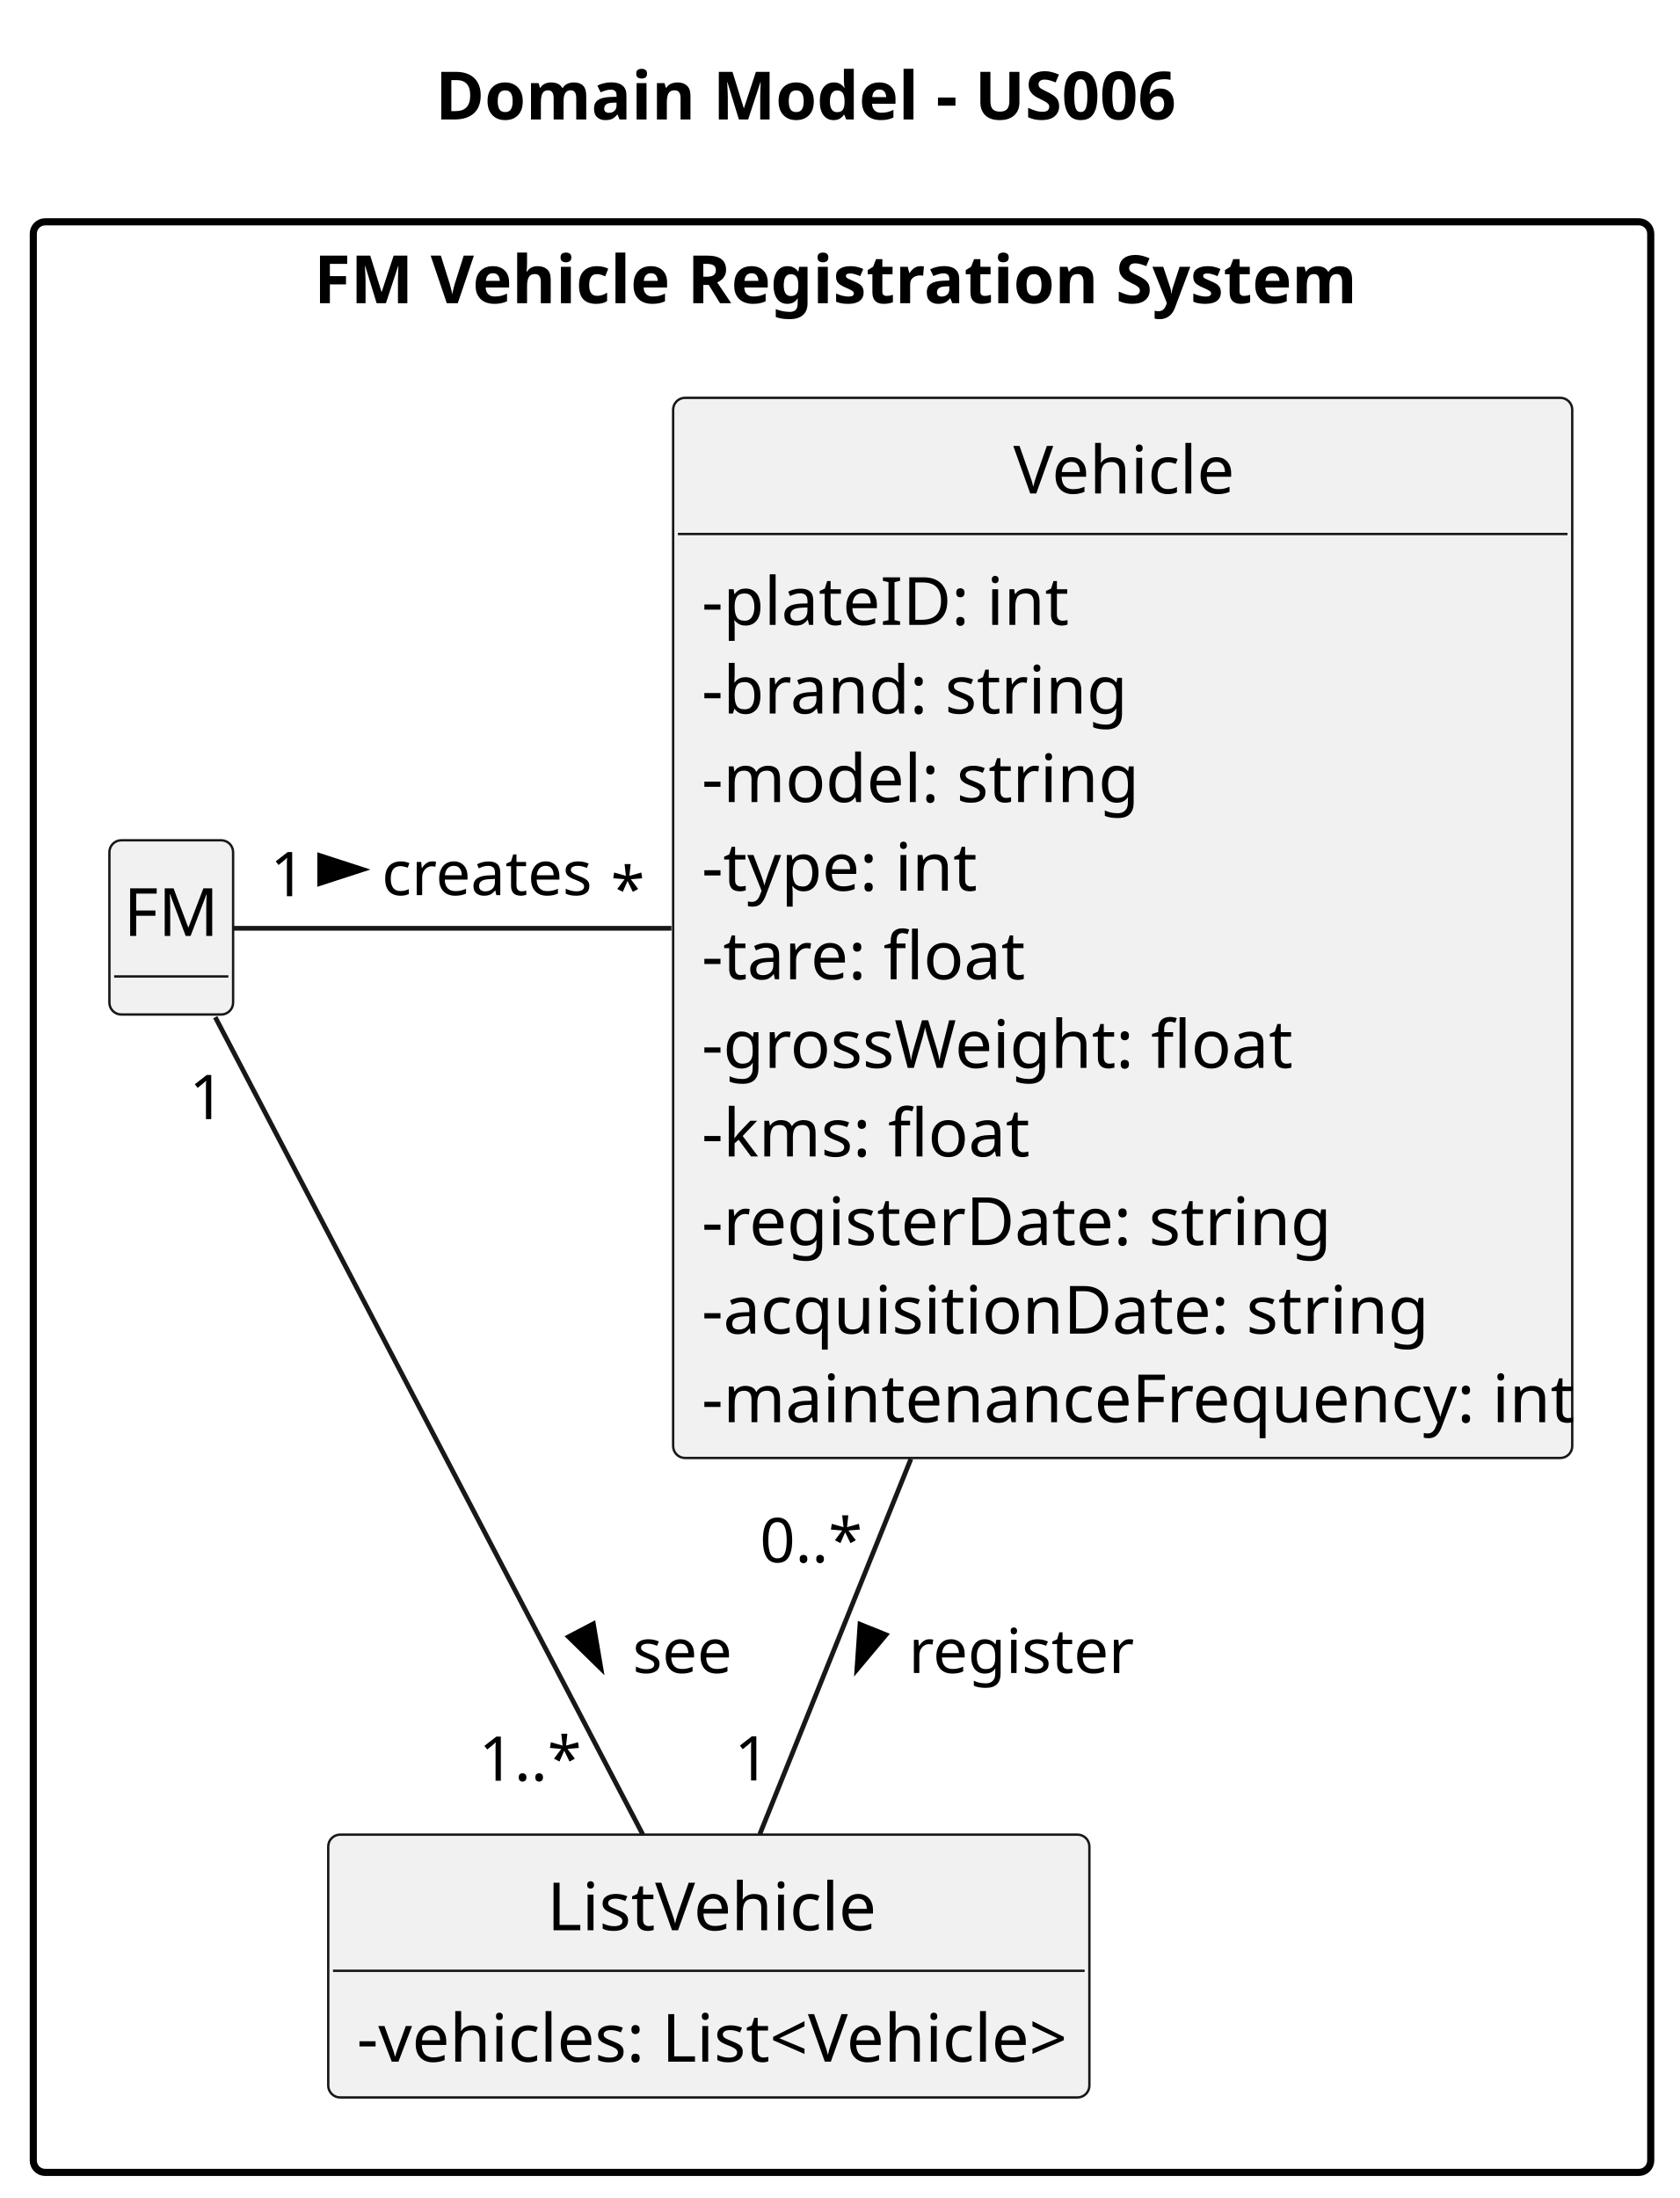
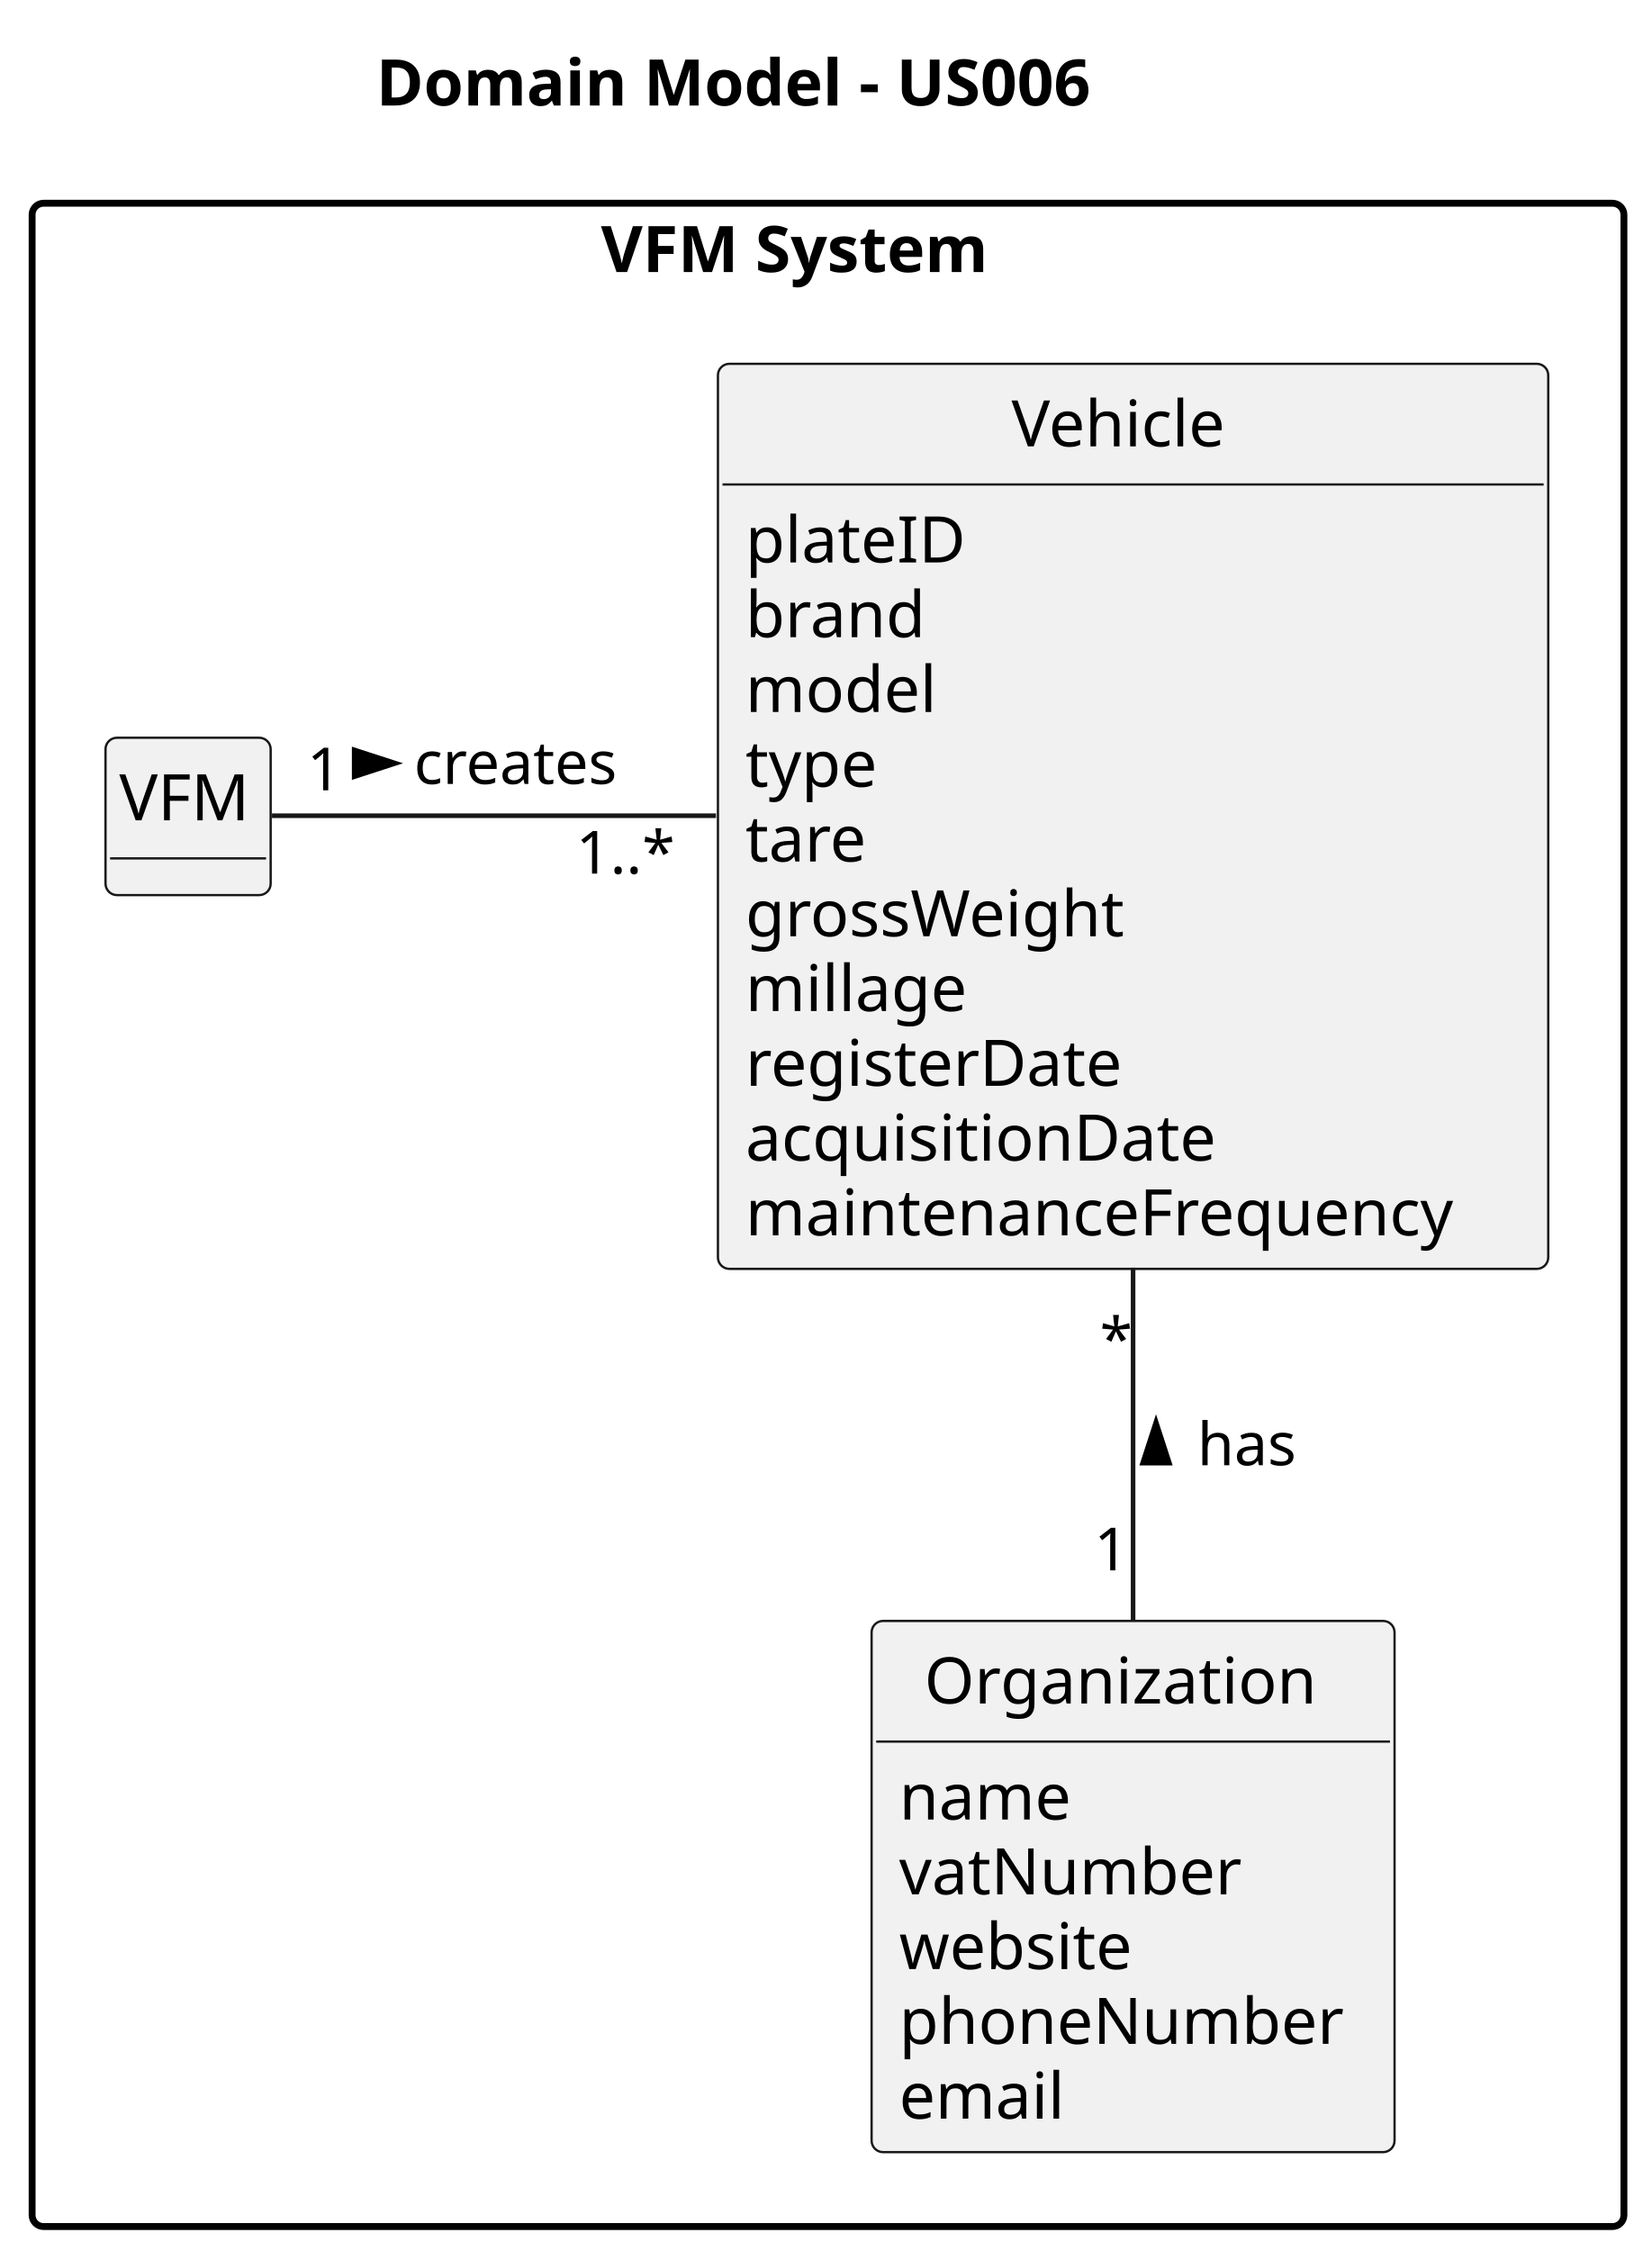
- <svg xmlns="http://www.w3.org/2000/svg" contentStyleType="text/css" height="462px" preserveAspectRatio="none" style="width:353px;height:462px;background:#FFFFFF;" version="1.1" viewBox="0 0 353 462" width="353px" zoomAndPan="magnify">
+ <svg xmlns="http://www.w3.org/2000/svg" contentStyleType="text/css" height="785.6px" preserveAspectRatio="none" style="width:576px;height:785px;background:#FFFFFF;" version="1.1" viewBox="0 0 576 785" width="576px" zoomAndPan="magnify">
  <defs />
  <g>
-     <text fill="#000000" font-family="sans-serif" font-size="14" font-weight="bold" lengthAdjust="spacing" textLength="156" x="91.5" y="25.107">Domain Model - US006</text>
-     <g id="cluster_FM Vehicle Registration System">
-       <rect fill="none" height="410" rx="2.5" ry="2.5" style="stroke:#000000;stroke-width:1.5;" width="340" x="7" y="46.621" />
-       <text fill="#000000" font-family="sans-serif" font-size="14" font-weight="bold" lengthAdjust="spacing" textLength="222" x="66" y="63.728">FM Vehicle Registration System</text>
+     <text fill="#000000" font-family="sans-serif" font-size="22.4" font-weight="bold" lengthAdjust="spacing" textLength="291.2" x="131.2" y="36.792">Domain Model - US006</text>
+     <g id="cluster_VFM System">
+       <rect fill="none" height="705.6" rx="4" ry="4" style="stroke:#000000;stroke-width:2.4;" width="555.2" x="11.2" y="70.875" />
+       <text fill="#000000" font-family="sans-serif" font-size="22.4" font-weight="bold" lengthAdjust="spacing" textLength="158.4" x="209.6" y="94.867">VFM System</text>
    </g>
-     <g id="elem_FM">
-       <rect codeLine="14" fill="#F1F1F1" height="36.621" id="FM" rx="2.5" ry="2.5" style="stroke:#181818;stroke-width:0.5;" width="26" x="23" y="176.621" />
-       <text fill="#000000" font-family="sans-serif" font-size="14" lengthAdjust="spacing" textLength="20" x="26" y="196.728">FM</text>
-       <line style="stroke:#181818;stroke-width:0.5;" x1="24" x2="48" y1="205.242" y2="205.242" />
+     <g id="elem_VFM">
+       <rect codeLine="14" fill="#F1F1F1" height="54.875" id="VFM" rx="4" ry="4" style="stroke:#181818;stroke-width:0.8;" width="57.6" x="36.8" y="257.275" />
+       <text fill="#000000" font-family="sans-serif" font-size="22.4" lengthAdjust="spacing" textLength="48" x="41.6" y="286.067">VFM</text>
+       <line style="stroke:#181818;stroke-width:0.8;" x1="38.4" x2="92.8" y1="299.35" y2="299.35" />
    </g>
    <g id="elem_Vehicle">
-       <rect codeLine="17" fill="#F1F1F1" height="222.832" id="Vehicle" rx="2.5" ry="2.5" style="stroke:#181818;stroke-width:0.5;" width="189" x="141.5" y="83.621" />
-       <text fill="#000000" font-family="sans-serif" font-size="14" lengthAdjust="spacing" textLength="46" x="213" y="103.728">Vehicle</text>
-       <line style="stroke:#181818;stroke-width:0.5;" x1="142.5" x2="329.5" y1="112.242" y2="112.242" />
-       <text fill="#000000" font-family="sans-serif" font-size="14" lengthAdjust="spacing" textLength="72" x="147.5" y="131.35">-plateID: int</text>
-       <text fill="#000000" font-family="sans-serif" font-size="14" lengthAdjust="spacing" textLength="85" x="147.5" y="149.971">-brand: string</text>
-       <text fill="#000000" font-family="sans-serif" font-size="14" lengthAdjust="spacing" textLength="86" x="147.5" y="168.592">-model: string</text>
-       <text fill="#000000" font-family="sans-serif" font-size="14" lengthAdjust="spacing" textLength="55" x="147.5" y="187.213">-type: int</text>
-       <text fill="#000000" font-family="sans-serif" font-size="14" lengthAdjust="spacing" textLength="65" x="147.5" y="205.834">-tare: float</text>
-       <text fill="#000000" font-family="sans-serif" font-size="14" lengthAdjust="spacing" textLength="119" x="147.5" y="224.455">-grossWeight: float</text>
-       <text fill="#000000" font-family="sans-serif" font-size="14" lengthAdjust="spacing" textLength="65" x="147.5" y="243.076">-kms: float</text>
-       <text fill="#000000" font-family="sans-serif" font-size="14" lengthAdjust="spacing" textLength="126" x="147.5" y="261.697">-registerDate: string</text>
-       <text fill="#000000" font-family="sans-serif" font-size="14" lengthAdjust="spacing" textLength="145" x="147.5" y="280.318">-acquisitionDate: string</text>
-       <text fill="#000000" font-family="sans-serif" font-size="14" lengthAdjust="spacing" textLength="177" x="147.5" y="298.94">-maintenanceFrequency: int</text>
+       <rect codeLine="17" fill="#F1F1F1" height="315.625" id="Vehicle" rx="4" ry="4" style="stroke:#181818;stroke-width:0.8;" width="289.6" x="250.4" y="126.875" />
+       <text fill="#000000" font-family="sans-serif" font-size="22.4" lengthAdjust="spacing" textLength="84.8" x="352.8" y="155.667">Vehicle</text>
+       <line style="stroke:#181818;stroke-width:0.8;" x1="252" x2="538.4" y1="168.95" y2="168.95" />
+       <text fill="#000000" font-family="sans-serif" font-size="22.4" lengthAdjust="spacing" textLength="81.6" x="260" y="196.142">plateID</text>
+       <text fill="#000000" font-family="sans-serif" font-size="22.4" lengthAdjust="spacing" textLength="67.2" x="260" y="222.217">brand</text>
+       <text fill="#000000" font-family="sans-serif" font-size="22.4" lengthAdjust="spacing" textLength="72" x="260" y="248.292">model</text>
+       <text fill="#000000" font-family="sans-serif" font-size="22.4" lengthAdjust="spacing" textLength="49.6" x="260" y="274.367">type</text>
+       <text fill="#000000" font-family="sans-serif" font-size="22.4" lengthAdjust="spacing" textLength="46.4" x="260" y="300.442">tare</text>
+       <text fill="#000000" font-family="sans-serif" font-size="22.4" lengthAdjust="spacing" textLength="140.8" x="260" y="326.517">grossWeight</text>
+       <text fill="#000000" font-family="sans-serif" font-size="22.4" lengthAdjust="spacing" textLength="84.8" x="260" y="352.592">millage</text>
+       <text fill="#000000" font-family="sans-serif" font-size="22.4" lengthAdjust="spacing" textLength="142.4" x="260" y="378.667">registerDate</text>
+       <text fill="#000000" font-family="sans-serif" font-size="22.4" lengthAdjust="spacing" textLength="177.6" x="260" y="404.742">acquisitionDate</text>
+       <text fill="#000000" font-family="sans-serif" font-size="22.4" lengthAdjust="spacing" textLength="270.4" x="260" y="430.817">maintenanceFrequency</text>
    </g>
-     <g id="elem_ListVehicle">
-       <rect codeLine="30" fill="#F1F1F1" height="55.242" id="ListVehicle" rx="2.5" ry="2.5" style="stroke:#181818;stroke-width:0.5;" width="160" x="69" y="385.621" />
-       <text fill="#000000" font-family="sans-serif" font-size="14" lengthAdjust="spacing" textLength="68" x="115" y="405.728">ListVehicle</text>
-       <line style="stroke:#181818;stroke-width:0.5;" x1="70" x2="228" y1="414.242" y2="414.242" />
-       <text fill="#000000" font-family="sans-serif" font-size="14" lengthAdjust="spacing" textLength="148" x="75" y="433.35">-vehicles: List&lt;Vehicle&gt;</text>
+     <g id="elem_Organization">
+       <rect codeLine="30" fill="#F1F1F1" height="185.25" id="Organization" rx="4" ry="4" style="stroke:#181818;stroke-width:0.8;" width="182.4" x="304" y="565.275" />
+       <text fill="#000000" font-family="sans-serif" font-size="22.4" lengthAdjust="spacing" textLength="145.6" x="322.4" y="594.067">Organization</text>
+       <line style="stroke:#181818;stroke-width:0.8;" x1="305.6" x2="484.8" y1="607.35" y2="607.35" />
+       <text fill="#000000" font-family="sans-serif" font-size="22.4" lengthAdjust="spacing" textLength="65.6" x="313.6" y="634.542">name</text>
+       <text fill="#000000" font-family="sans-serif" font-size="22.4" lengthAdjust="spacing" textLength="126.4" x="313.6" y="660.617">vatNumber</text>
+       <text fill="#000000" font-family="sans-serif" font-size="22.4" lengthAdjust="spacing" textLength="86.4" x="313.6" y="686.692">website</text>
+       <text fill="#000000" font-family="sans-serif" font-size="22.4" lengthAdjust="spacing" textLength="163.2" x="313.6" y="712.767">phoneNumber</text>
+       <text fill="#000000" font-family="sans-serif" font-size="22.4" lengthAdjust="spacing" textLength="64" x="313.6" y="738.842">email</text>
    </g>
-     <g id="link_FM_Vehicle">
-       <path codeLine="35" d="M49.12,195.121 C68.15,195.121 105.1,195.121 141.14,195.121 " fill="none" id="FM-Vehicle" style="stroke:#181818;stroke-width:1.0;" />
-       <polygon fill="#000000" points="76.25,182.767,67.205,179.828,67.205,185.706,76.25,182.767" style="stroke:#000000;stroke-width:1.0;" />
-       <text fill="#000000" font-family="sans-serif" font-size="13" lengthAdjust="spacing" textLength="43" x="80.25" y="188.149">creates</text>
-       <text fill="#000000" font-family="sans-serif" font-size="13" lengthAdjust="spacing" textLength="7" x="56.807" y="188.373">1</text>
-       <text fill="#000000" font-family="sans-serif" font-size="13" lengthAdjust="spacing" textLength="5" x="128.382" y="191.49">*</text>
+     <g id="link_VFM_Vehicle">
+       <path codeLine="39" d="M94.848,284.475 C129.984,284.475 191.488,284.475 249.728,284.475 " fill="none" id="VFM-Vehicle" style="stroke:#181818;stroke-width:1.6;" />
+       <polygon fill="#000000" points="138,266.181,123.528,261.479,123.528,270.884,138,266.181" style="stroke:#000000;stroke-width:1.6;" />
+       <text fill="#000000" font-family="sans-serif" font-size="20.8" lengthAdjust="spacing" textLength="76.8" x="144.4" y="273.382">creates</text>
+       <text fill="#000000" font-family="sans-serif" font-size="20.8" lengthAdjust="spacing" textLength="12.8" x="107.102" y="275.612">1</text>
+       <text fill="#000000" font-family="sans-serif" font-size="20.8" lengthAdjust="spacing" textLength="36.8" x="200.894" y="304.656">1..*</text>
    </g>
-     <g id="link_FM_ListVehicle">
-       <path codeLine="36" d="M45.25,213.801 C65.07,251.681 111.73,340.881 135.12,385.591 " fill="none" id="FM-ListVehicle" style="stroke:#181818;stroke-width:1.0;" />
-       <polygon fill="#000000" points="126.318,350.697,124.729,341.32,119.521,344.045,126.318,350.697" style="stroke:#000000;stroke-width:1.0;" />
-       <text fill="#000000" font-family="sans-serif" font-size="13" lengthAdjust="spacing" textLength="21" x="133" y="351.649">see</text>
-       <text fill="#000000" font-family="sans-serif" font-size="13" lengthAdjust="spacing" textLength="7" x="39.795" y="235.224">1</text>
-       <text fill="#000000" font-family="sans-serif" font-size="13" lengthAdjust="spacing" textLength="20" x="100.673" y="374.293">1..*</text>
-     </g>
-     <g id="link_Vehicle_ListVehicle">
-       <path codeLine="37" d="M191.48,306.651 C179.61,336.131 167.84,365.361 159.71,385.541 " fill="none" id="Vehicle-ListVehicle" style="stroke:#181818;stroke-width:1.0;" />
-       <polygon fill="#000000" points="180.132,350.905,186.237,343.612,180.785,341.416,180.132,350.905" style="stroke:#000000;stroke-width:1.0;" />
-       <text fill="#000000" font-family="sans-serif" font-size="13" lengthAdjust="spacing" textLength="43" x="191" y="351.649">register</text>
-       <text fill="#000000" font-family="sans-serif" font-size="13" lengthAdjust="spacing" textLength="20" x="159.731" y="328.384">0..*</text>
-       <text fill="#000000" font-family="sans-serif" font-size="13" lengthAdjust="spacing" textLength="7" x="154.377" y="374.232">1</text>
+     <g id="link_Vehicle_Organization">
+       <path codeLine="40" d="M395.2,442.091 C395.2,483.995 395.2,527.963 395.2,565.083 " fill="none" id="Vehicle-Organization" style="stroke:#181818;stroke-width:1.6;" />
+       <polygon fill="#000000" points="403.2,495.781,398.498,510.253,407.902,510.253,403.2,495.781" style="stroke:#000000;stroke-width:1.6;" />
+       <text fill="#000000" font-family="sans-serif" font-size="20.8" lengthAdjust="spacing" textLength="36.8" x="417.6" y="510.982">has</text>
+       <text fill="#000000" font-family="sans-serif" font-size="20.8" lengthAdjust="spacing" textLength="11.2" x="383.571" y="474.376">*</text>
+       <text fill="#000000" font-family="sans-serif" font-size="20.8" lengthAdjust="spacing" textLength="12.8" x="381.62" y="547.628">1</text>
    </g>
  </g>
</svg>
